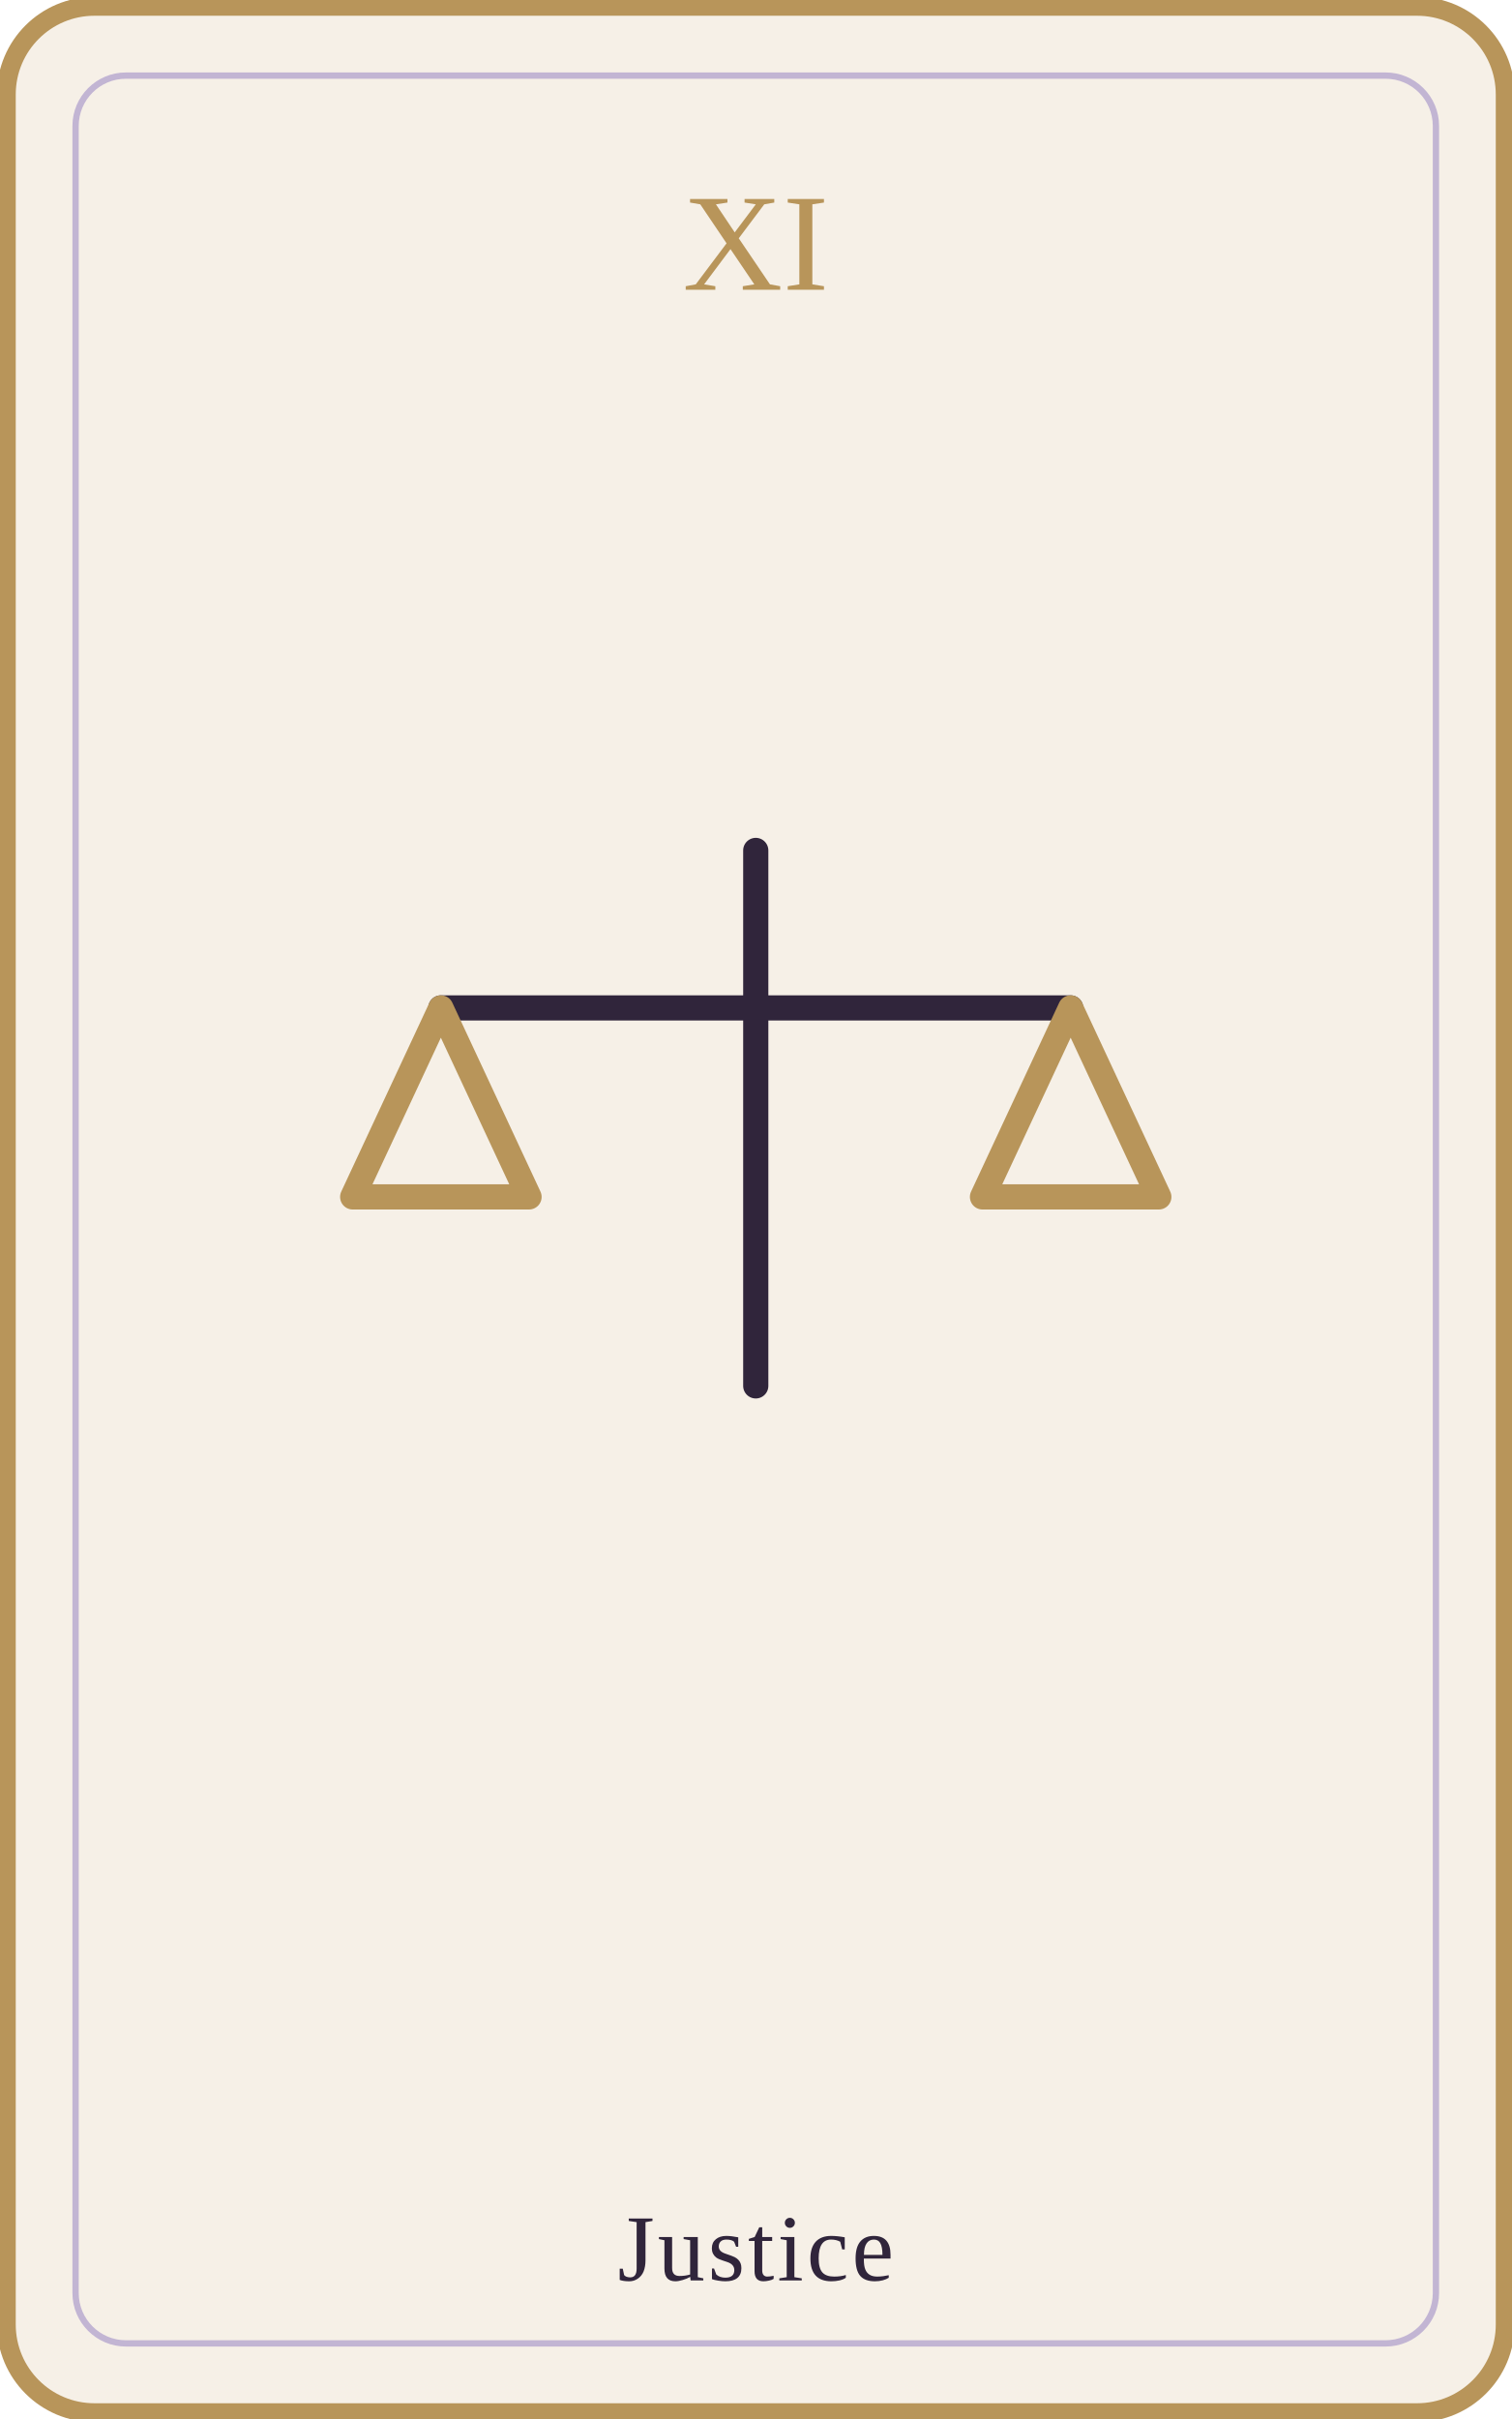
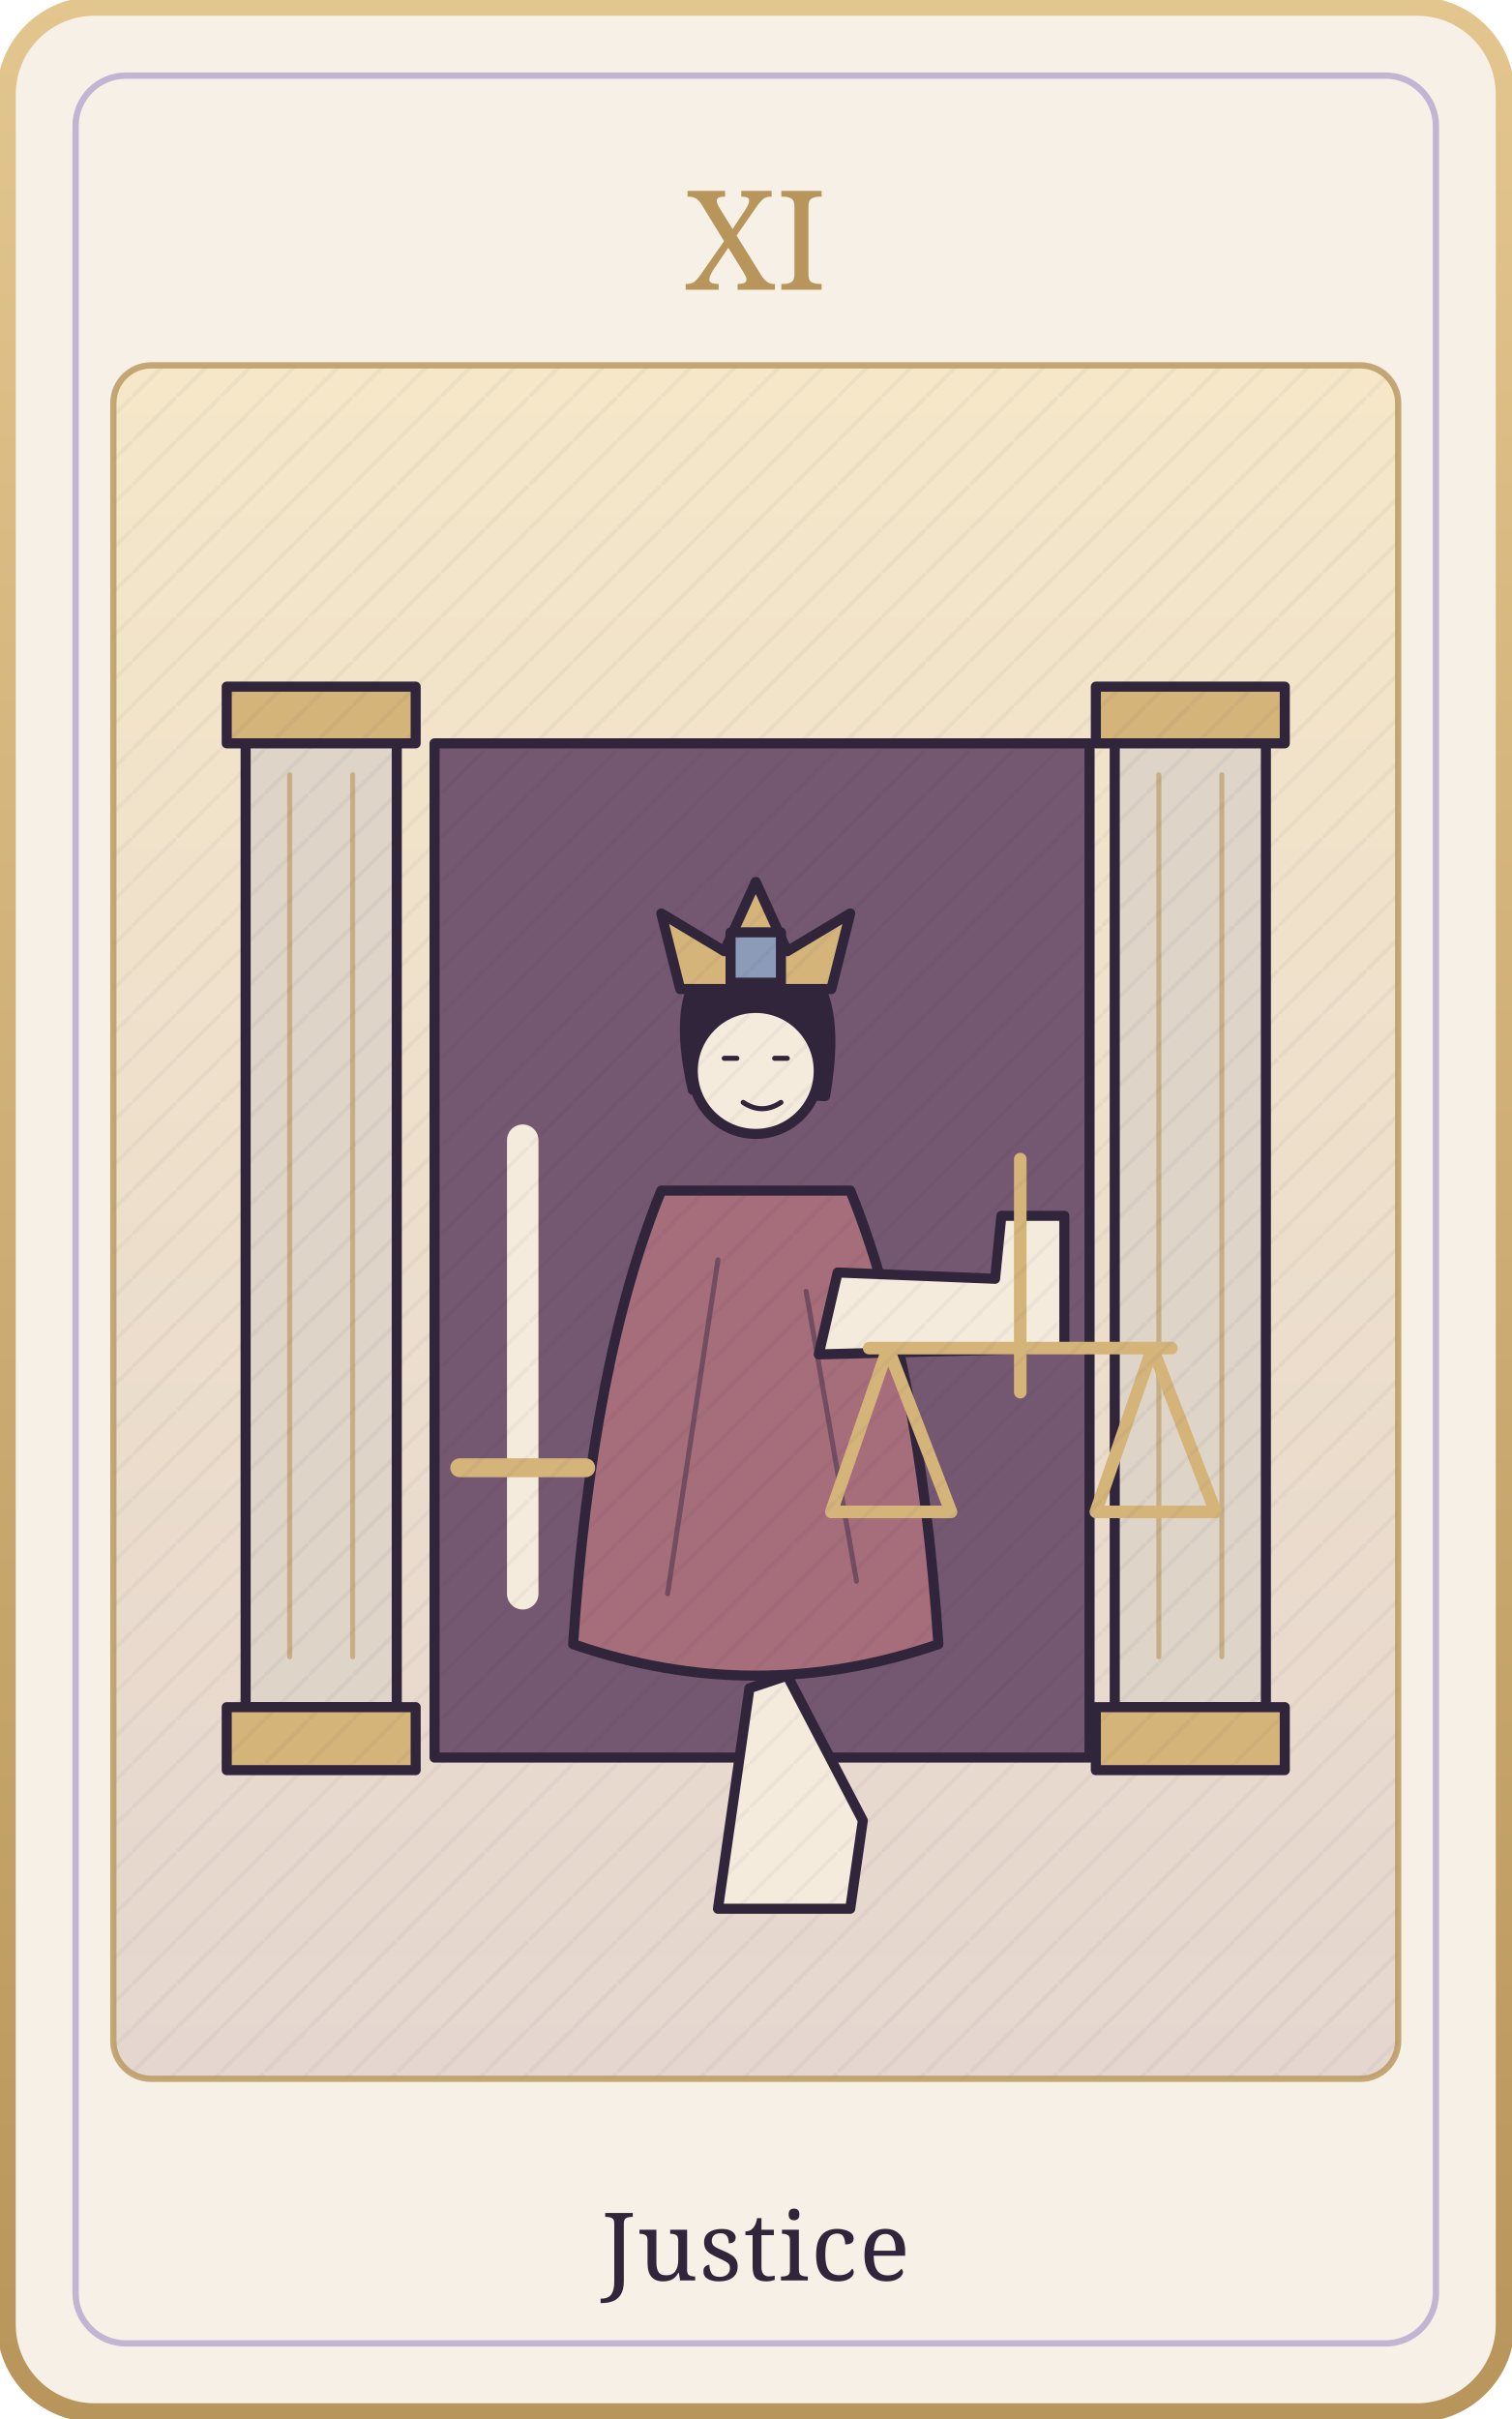
<svg xmlns="http://www.w3.org/2000/svg" viewBox="0 0 240 384" role="img" aria-label="Justice">
-   <rect x="1" y="1" width="238" height="382" rx="14" fill="#f6f0e7" stroke="#b8955a" stroke-width="3" />
-   <rect x="12" y="12" width="216" height="360" rx="8" fill="none" stroke="#ac9bcb" stroke-width="1" opacity="0.7" />
-   <text x="120" y="46" text-anchor="middle" font-family="Georgia, 'Times New Roman', serif" font-size="22" fill="#b8955a">XI</text>
-   <g stroke="#30253b" stroke-width="4" fill="none" stroke-linecap="round" stroke-linejoin="round">
-     <line x1="120" y1="135" x2="120" y2="220" />
-     <line x1="70" y1="160" x2="170" y2="160" />
-     <path d="M 70 160 l -14 30 h 28 z" stroke="#b8955a" />
-     <path d="M 170 160 l -14 30 h 28 z" stroke="#b8955a" />
+   <defs>
+     <linearGradient id="gold" x2="0" y2="1">
+       <stop stop-color="#e3c68e" />
+       <stop offset="1" stop-color="#b8955a" />
+     </linearGradient>
+     <linearGradient id="sky" x2="0" y2="1">
+       <stop stop-color="#211b30" />
+       <stop offset="1" stop-color="#625173" />
+     </linearGradient>
+     <linearGradient id="day" x2="0" y2="1">
+       <stop stop-color="#f5e7c8" />
+       <stop offset="1" stop-color="#e5d6cf" />
+     </linearGradient>
+     <pattern id="engraving" width="7" height="7" patternUnits="userSpaceOnUse">
+       <path d="M0 7 L7 0" stroke="#30253b" opacity=".045" stroke-width=".6" />
+     </pattern>
+     <clipPath id="picture">
+       <rect x="18" y="58" width="204" height="272" rx="6" />
+     </clipPath>
+   </defs>
+   <rect x="1" y="1" width="238" height="382" rx="14" fill="#f6f0e7" stroke="url(#gold)" stroke-width="3" />
+   <rect x="12" y="12" width="216" height="360" rx="8" fill="none" stroke="#ac9bcb" opacity=".7" />
+   <text x="120" y="46" text-anchor="middle" font-family="Georgia,serif" font-size="22" fill="#b8955a">XI</text>
+   <g clip-path="url(#picture)" stroke="#30253b" stroke-width="1.6" stroke-linejoin="round" stroke-linecap="round">
+     <rect x="18" y="58" width="204" height="272" fill="url(#day)" stroke="none" />
+     <rect x="69" y="118" width="104" height="161" fill="#745771" />
+     <rect x="39" y="117" width="24" height="154" fill="#ded4c8" />
+     <rect x="36" y="109" width="30" height="9" fill="#d5b47a" />
+     <rect x="36" y="271" width="30" height="10" fill="#d5b47a" />
+     <path d="M46 123 v140 m10-140 v140" fill="none" stroke="#b8955a" opacity=".6" stroke-width=".8" />
+     <rect x="177" y="117" width="24" height="154" fill="#ded4c8" />
+     <rect x="174" y="109" width="30" height="9" fill="#d5b47a" />
+     <rect x="174" y="271" width="30" height="10" fill="#d5b47a" />
+     <path d="M184 123 v140 m10-140 v140" fill="none" stroke="#b8955a" opacity=".6" stroke-width=".8" />
+     <path d="M105 189 Q94 216 91 261 Q120 271 149 261 Q146 216 135 189 Z" fill="#a66d7b" />
+     <path d="M114 200 l-8 53 m22-48 l8 46" fill="none" stroke-width=".8" opacity=".45" />
+     <path d="M110 173 q-5-22 10-22 q15 0 11 23 Z" fill="#30253b" />
+     <circle cx="120" cy="170" r="10" fill="#f5ebdd" />
+     <path d="M115 168 h2 m6 0 h2 m-7 7 q3 2 6 0" fill="none" stroke-width=".8" />
+     <path d="M108 157 l-3-12 l10 6 l5-11 l5 11 l10-6 l-3 12 Z" fill="#d5b47a" />
+     <path d="M83 181 v72" fill="none" stroke="#f5ebdd" stroke-width="5" />
+     <path d="M73 233 h20" fill="none" stroke="#d5b47a" stroke-width="3" />
+     <path d="M133 202 L158 203 L159 193 L169 193 L169 214 L130 215 Z" fill="#f5ebdd" />
+     <path d="M162 184 v37 m-24-7 h48 m-45 0 l-9 26 h19 l-10-26 m42 0 l-9 26 h19 l-10-26" fill="none" stroke="#d5b47a" stroke-width="2" />
+     <path d="M125 266 l12 23 l-2 14 h-21 l5-35 Z" fill="#f5ebdd" />
+     <rect x="116" y="148" width="8" height="8" fill="#8b9bb8" />
+     <rect x="18" y="58" width="204" height="272" fill="url(#engraving)" stroke="none" />
  </g>
-   <text x="120" y="362" text-anchor="middle" font-family="Georgia, 'Times New Roman', serif" font-size="15" fill="#30253b" letter-spacing="0.5">Justice</text>
+   <rect x="18" y="58" width="204" height="272" rx="6" fill="none" stroke="#b8955a" opacity=".8" />
+   <text x="120" y="362" text-anchor="middle" font-family="Georgia,serif" font-size="15" fill="#30253b" letter-spacing=".3">Justice</text>
</svg>
